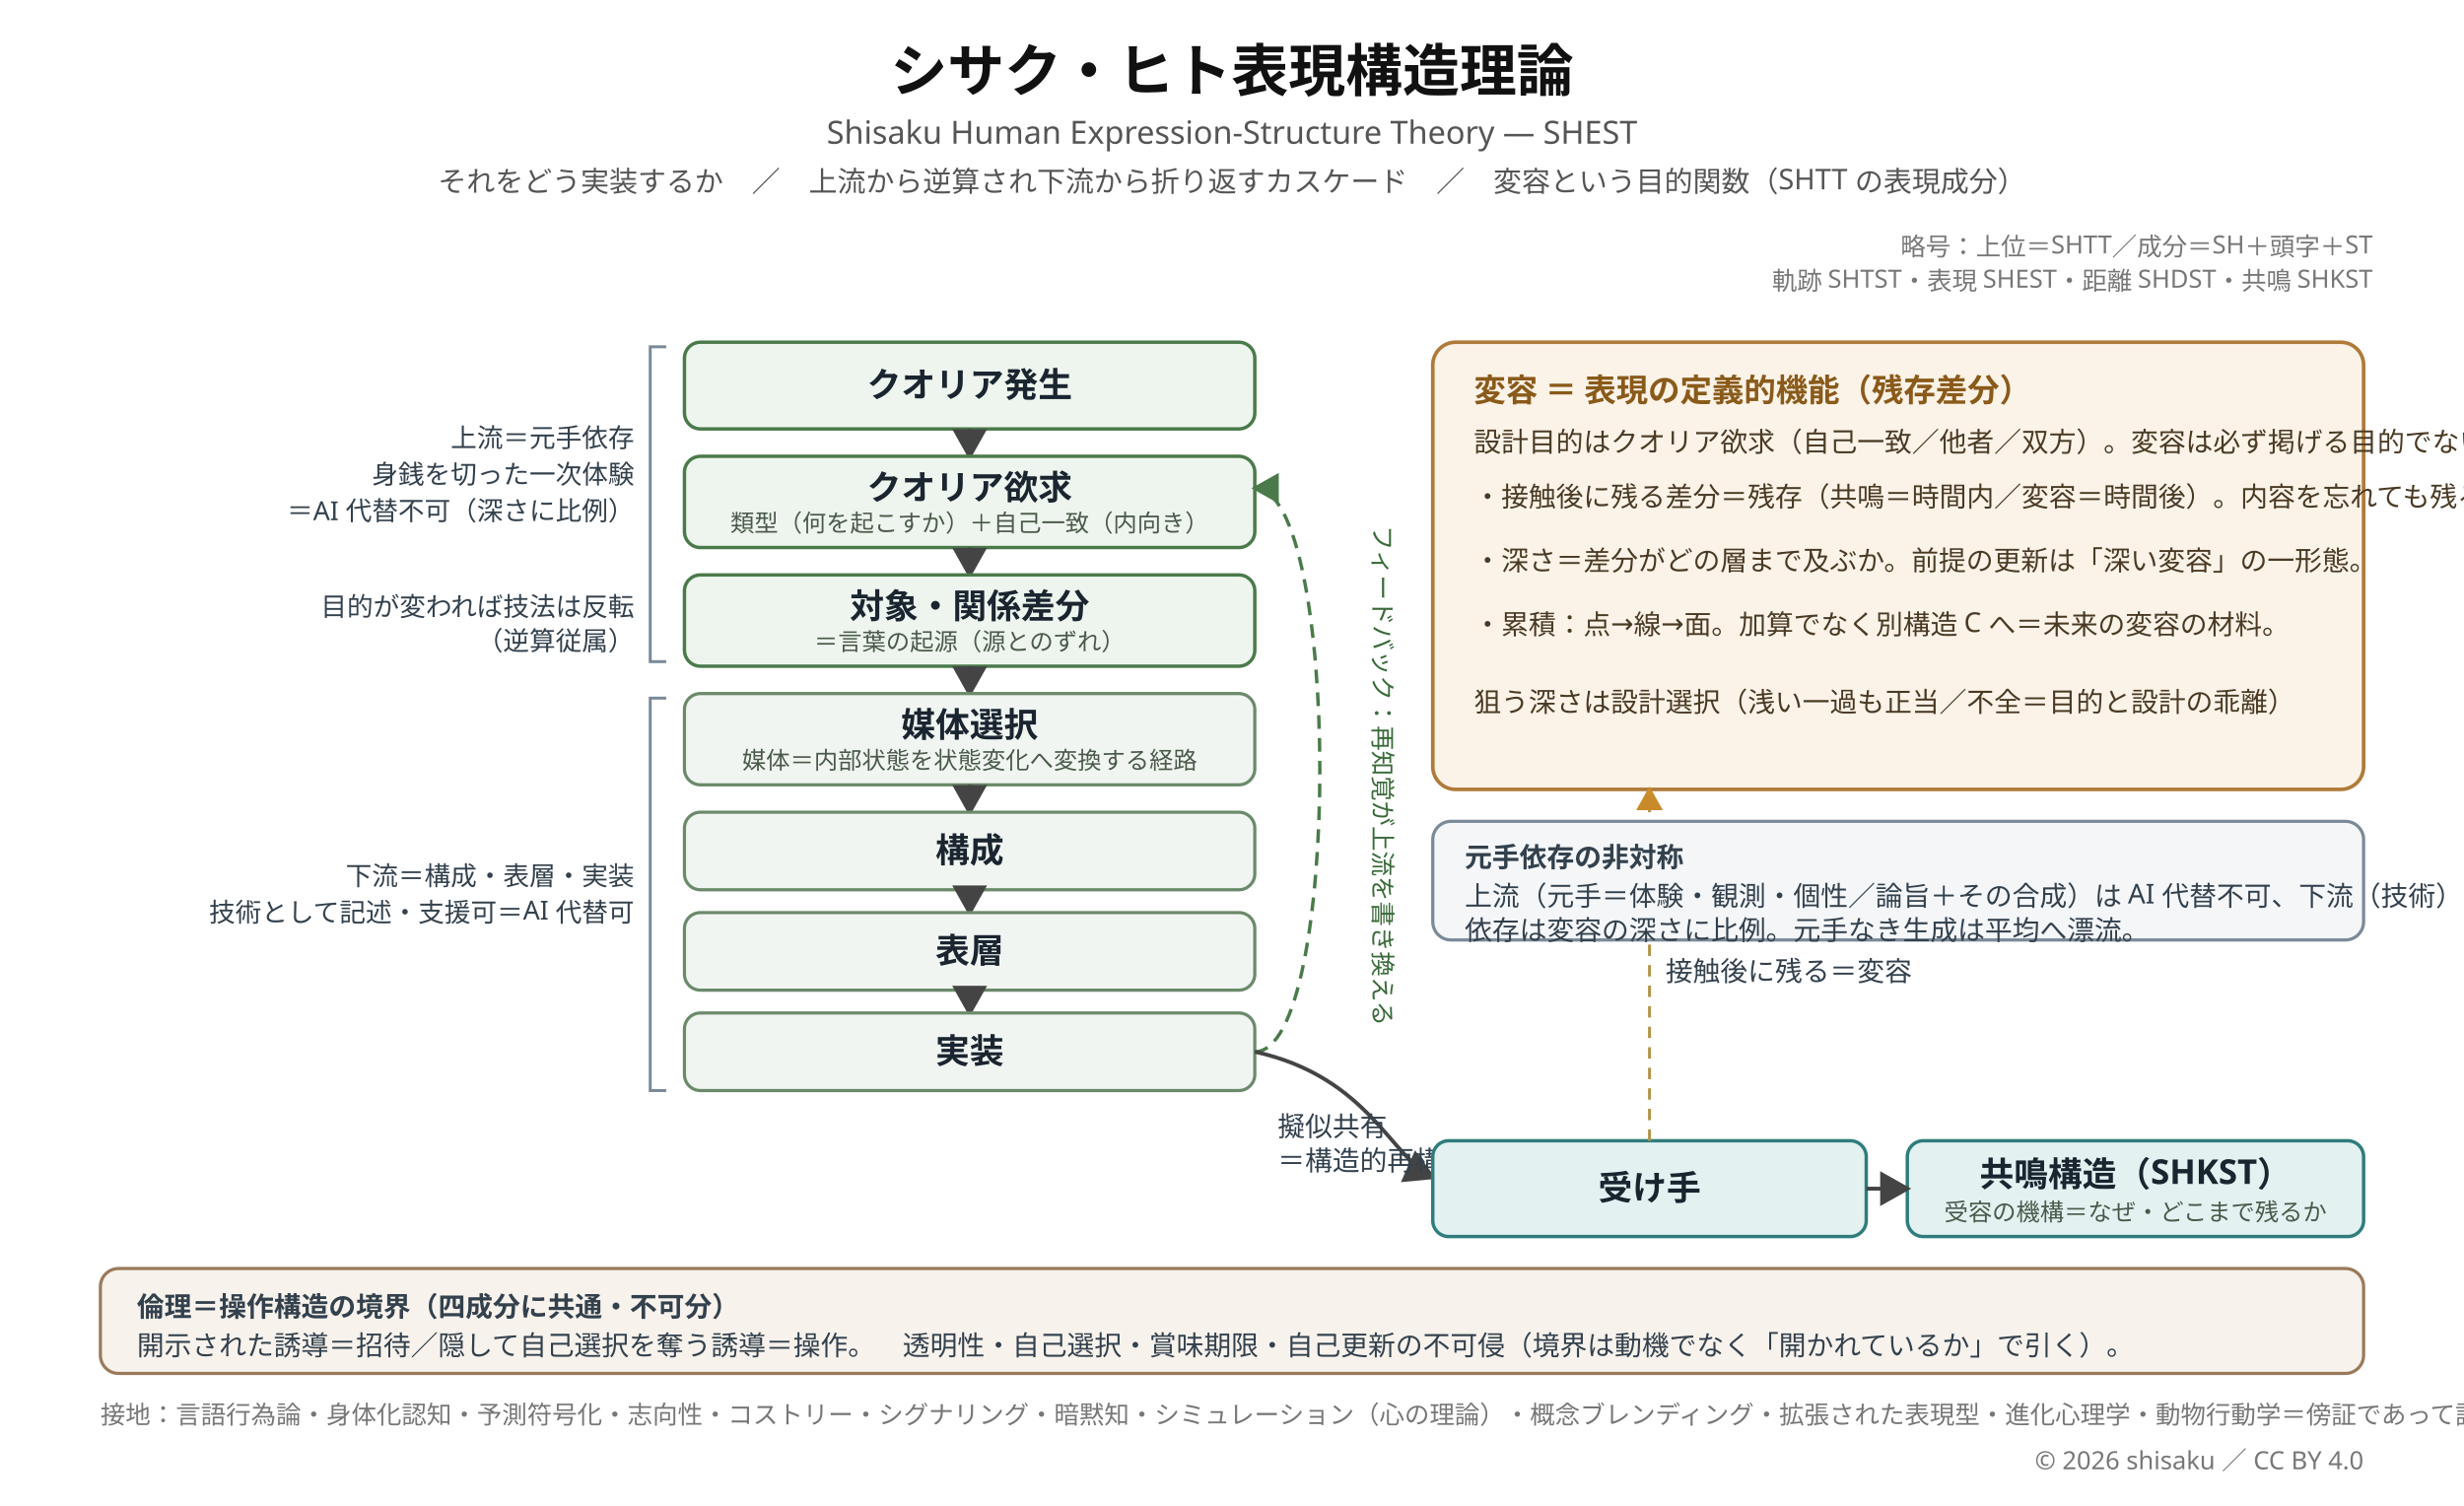
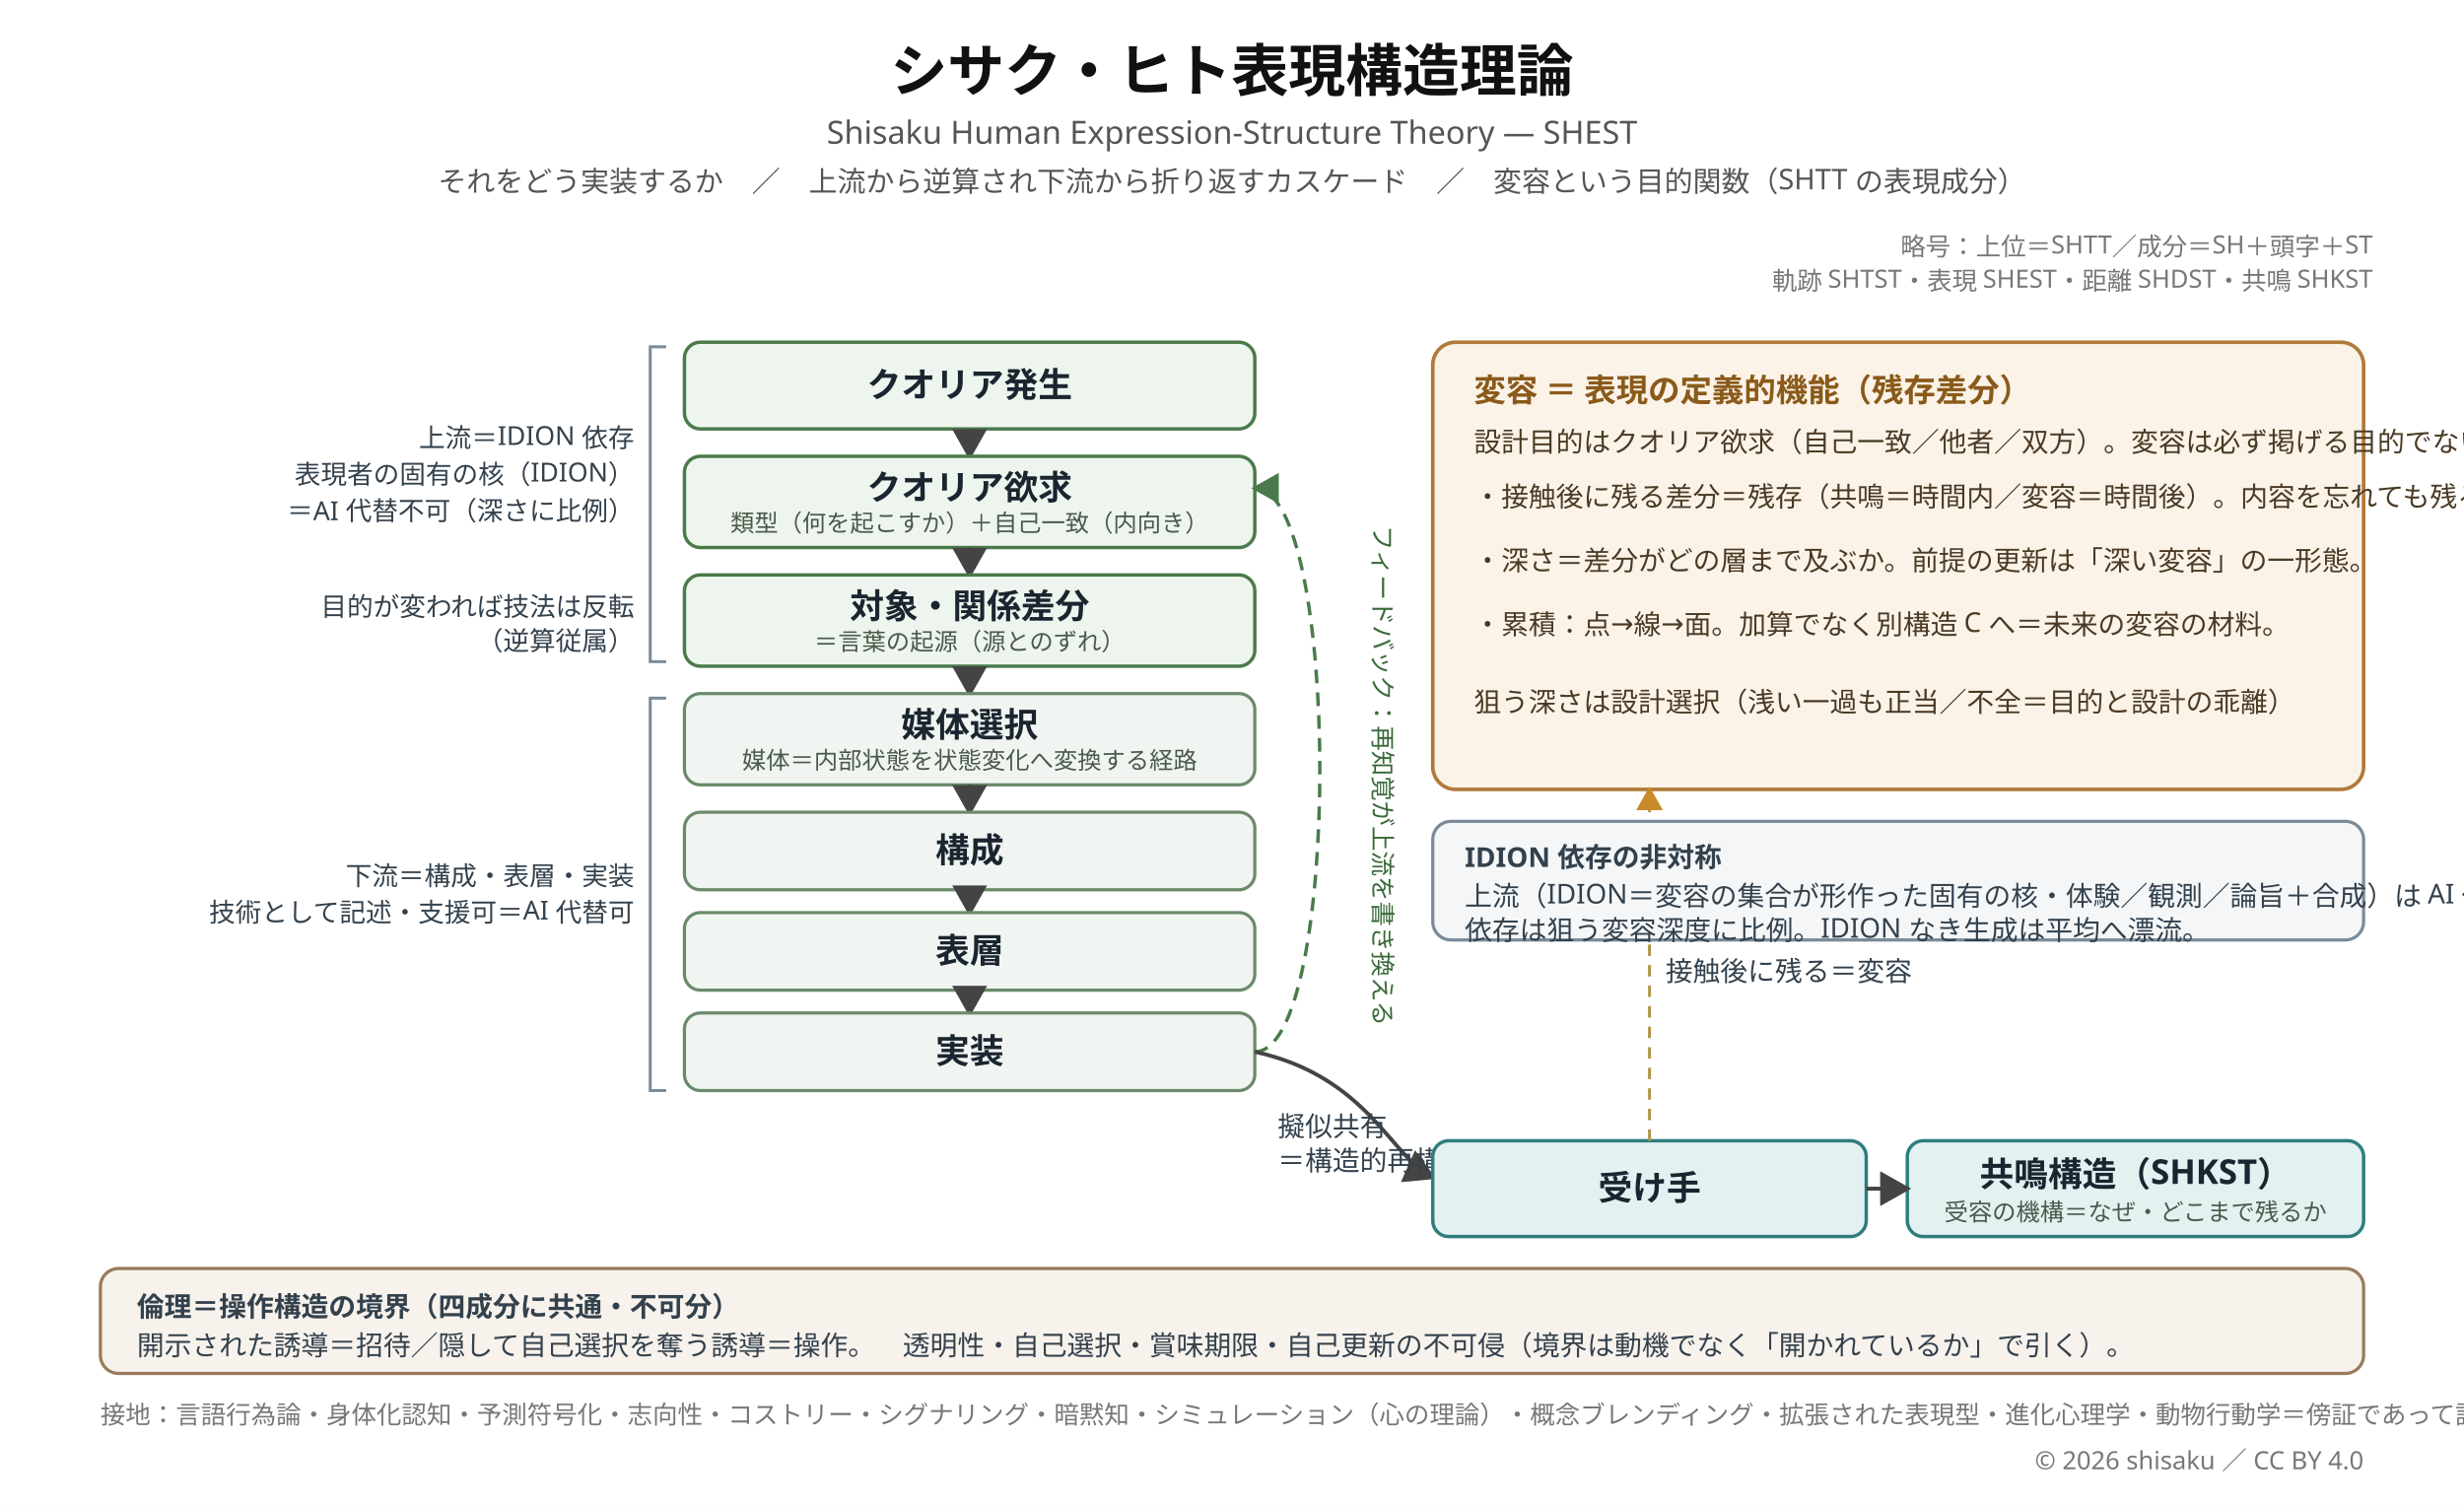
<svg xmlns="http://www.w3.org/2000/svg" viewBox="0 0 1080 660" font-family="'Hiragino Sans','Noto Sans JP','Yu Gothic',sans-serif">
  <defs>
    <marker id="arrow" markerWidth="9" markerHeight="9" refX="7" refY="4.5" orient="auto">
      <path d="M0,0 L8,4.5 L0,9 Z" fill="#444" />
    </marker>
    <marker id="arrowExpr" markerWidth="9" markerHeight="9" refX="7" refY="4.5" orient="auto">
      <path d="M0,0 L8,4.5 L0,9 Z" fill="#4a7a4a" />
    </marker>
    <marker id="arrowAmber" markerWidth="9" markerHeight="9" refX="7" refY="4.5" orient="auto">
      <path d="M0,0 L8,4.5 L0,9 Z" fill="#c98a2a" />
    </marker>
    <style>
      .bg{fill:#ffffff}
      .title{fill:#111;font-weight:700}
      .sub{fill:#555}
      .foot{fill:#777;font-size:11px}
      .footR{fill:#777;font-size:11px;text-anchor:end}
      .c-expr{stroke:#4a7a4a;fill:#eef5ee;stroke-width:1.5}
      .c-exprDn{stroke:#6b8a6b;fill:#f1f5f1;stroke-width:1.4}
      .c-kyo{stroke:#2f7d7d;fill:#e3f1f1;stroke-width:1.5}
      .c-trans{stroke:#b07a3a;fill:#fbf3e8;stroke-width:1.6}
      .c-prem{stroke:#7a8a99;fill:#f4f6f8;stroke-width:1.4}
      .c-eth{stroke:#9a7a5a;fill:#f7f2ec;stroke-width:1.4}
      .nlbl{fill:#1a2530;font-size:15px;text-anchor:middle;font-weight:700}
      .nsub{fill:#4a5a4a;font-size:10.5px;text-anchor:middle}
      .ann{fill:#33414d;font-size:12px}
      .annR{fill:#33414d;font-size:11.5px;text-anchor:end}
      .transh{fill:#8a5a1a;font-size:14px;font-weight:700}
      .transb{fill:#4a3a24;font-size:12px}
      .green{fill:#3a6a3a}
      .flow{stroke:#444;stroke-width:1.7;fill:none}
      .fb{stroke:#4a7a4a;stroke-width:1.5;fill:none;stroke-dasharray:6 4}
      .dash{stroke:#b0954a;stroke-width:1.3;fill:none;stroke-dasharray:5 4}
      .brace{stroke:#7a8a99;stroke-width:1.3;fill:none}
    </style>
  </defs>
  <rect class="bg" x="0" y="0" width="1080" height="660" />
  <text class="title" x="540" y="40" font-size="25" text-anchor="middle">シサク・ヒト表現構造理論</text>
  <text class="sub" x="540" y="63" font-size="14" text-anchor="middle">Shisaku Human Expression-Structure Theory — SHEST</text>
  <text class="sub" x="540" y="84" font-size="12.5" text-anchor="middle">それをどう実装するか　／　上流から逆算され下流から折り返すカスケード　／　変容という目的関数（SHTT の表現成分）</text>
  <text class="footR" x="1040" y="112">略号：上位＝SHTT／成分＝SH＋頭字＋ST</text>
  <text class="footR" x="1040" y="127">軌跡 SHTST・表現 SHEST・距離 SHDST・共鳴 SHKST</text>
  <rect class="c-expr" x="300" y="150" width="250" height="38" rx="7" />
  <text class="nlbl" x="425" y="174">クオリア発生</text>
  <path class="flow" d="M425,188 L425,200" marker-end="url(#arrow)" />
  <rect class="c-expr" x="300" y="200" width="250" height="40" rx="7" />
  <text class="nlbl" x="425" y="219">クオリア欲求</text>
  <text class="nsub" x="425" y="233">類型（何を起こすか）＋自己一致（内向き）</text>
  <path class="flow" d="M425,240 L425,252" marker-end="url(#arrow)" />
  <rect class="c-expr" x="300" y="252" width="250" height="40" rx="7" />
  <text class="nlbl" x="425" y="271">対象・関係差分</text>
  <text class="nsub" x="425" y="285">＝言葉の起源（源とのずれ）</text>
  <path class="flow" d="M425,292 L425,304" marker-end="url(#arrow)" />
  <rect class="c-exprDn" x="300" y="304" width="250" height="40" rx="7" />
  <text class="nlbl" x="425" y="323">媒体選択</text>
  <text class="nsub" x="425" y="337">媒体＝内部状態を状態変化へ変換する経路</text>
  <path class="flow" d="M425,344 L425,356" marker-end="url(#arrow)" />
  <rect class="c-exprDn" x="300" y="356" width="250" height="34" rx="7" />
  <text class="nlbl" x="425" y="378">構成</text>
  <path class="flow" d="M425,390 L425,400" marker-end="url(#arrow)" />
  <rect class="c-exprDn" x="300" y="400" width="250" height="34" rx="7" />
  <text class="nlbl" x="425" y="422">表層</text>
  <path class="flow" d="M425,434 L425,444" marker-end="url(#arrow)" />
  <rect class="c-exprDn" x="300" y="444" width="250" height="34" rx="7" />
  <text class="nlbl" x="425" y="466">実装</text>
  <path class="brace" d="M292,152 L285,152 L285,290 L292,290" />
-   <text class="annR" x="278" y="196">上流＝元手依存</text>
-   <text class="annR" x="278" y="212" font-size="11">身銭を切った一次体験</text>
+   <text class="annR" x="278" y="196">上流＝IDION 依存</text>
+   <text class="annR" x="278" y="212" font-size="11">表現者の固有の核（IDION）</text>
  <text class="annR" x="278" y="228" font-size="11">＝AI 代替不可（深さに比例）</text>
  <path class="brace" d="M292,306 L285,306 L285,478 L292,478" />
  <text class="annR" x="278" y="388">下流＝構成・表層・実装</text>
  <text class="annR" x="278" y="404" font-size="11">技術として記述・支援可＝AI 代替可</text>
  <text class="annR" x="278" y="270" font-size="11">目的が変われば技法は反転</text>
  <text class="annR" x="278" y="285" font-size="11">（逆算従属）</text>
  <path class="fb" d="M550,461 C588,461 588,214 550,214" marker-end="url(#arrowExpr)" />
  <text class="green" font-size="11" transform="translate(602,340) rotate(90)" text-anchor="middle">フィードバック：再知覚が上流を書き換える</text>
  <rect class="c-trans" x="628" y="150" width="408" height="196" rx="10" />
  <text class="transh" x="646" y="176">変容 ＝ 表現の定義的機能（残存差分）</text>
  <text class="transb" x="646" y="198" font-size="11" fill="#7a5a2a">設計目的はクオリア欲求（自己一致／他者／双方）。変容は必ず掲げる目的でない。</text>
  <text class="transb" x="646" y="222">・接触後に残る差分＝残存（共鳴＝時間内／変容＝時間後）。内容を忘れても残る。</text>
  <text class="transb" x="646" y="250">・深さ＝差分がどの層まで及ぶか。前提の更新は「深い変容」の一形態。</text>
  <text class="transb" x="646" y="278">・累積：点→線→面。加算でなく別構造 C へ＝未来の変容の材料。</text>
  <text class="transb" x="646" y="312" font-size="11.5" fill="#7a5a2a">狙う深さは設計選択（浅い一過も正当／不全＝目的と設計の乖離）</text>
  <path class="flow" d="M550,461 C600,472 610,508 628,516" marker-end="url(#arrow)" />
  <text class="ann" x="560" y="498" font-size="11">擬似共有</text>
  <text class="ann" x="560" y="513" font-size="11">＝構造的再構成</text>
  <rect class="c-kyo" x="628" y="500" width="190" height="42" rx="7" />
  <text class="nlbl" x="723" y="526">受け手</text>
  <path class="dash" d="M723,500 L723,346" marker-end="url(#arrowAmber)" />
  <text class="ann" x="730" y="430" font-size="11" fill="#9a7a3a">接触後に残る＝変容</text>
  <rect class="c-kyo" x="836" y="500" width="200" height="42" rx="7" />
  <text class="nlbl" x="936" y="520" font-size="13">共鳴構造（SHKST）</text>
  <text class="nsub" x="936" y="535" fill="#2f6a6a">受容の機構＝なぜ・どこまで残るか</text>
  <path class="flow" d="M818,521 L836,521" marker-end="url(#arrow)" />
  <rect class="c-prem" x="628" y="360" width="408" height="52" rx="8" />
-   <text class="ann" x="642" y="380" font-weight="700" fill="#3a6a3a">元手依存の非対称</text>
-   <text class="ann" x="642" y="397" font-size="11.5">上流（元手＝体験・観測・個性／論旨＋その合成）は AI 代替不可、下流（技術）は代替可。</text>
-   <text class="ann" x="642" y="412" font-size="11.5" fill="#3a6a3a">依存は変容の深さに比例。元手なき生成は平均へ漂流。</text>
+   <text class="ann" x="642" y="380" font-weight="700" fill="#3a6a3a">IDION 依存の非対称</text>
+   <text class="ann" x="642" y="397" font-size="11.5">上流（IDION＝変容の集合が形作った固有の核・体験／観測／論旨＋合成）は AI 代替不可、下流（技術）は代替可。</text>
+   <text class="ann" x="642" y="412" font-size="11.5" fill="#3a6a3a">依存は狙う変容深度に比例。IDION なき生成は平均へ漂流。</text>
  <rect class="c-eth" x="44" y="556" width="992" height="46" rx="8" />
  <text class="ann" x="60" y="577" font-size="12.5" font-weight="700" fill="#7a5a3a">倫理＝操作構造の境界（四成分に共通・不可分）</text>
  <text class="ann" x="60" y="594" font-size="11.5">開示された誘導＝招待／隠して自己選択を奪う誘導＝操作。　透明性・自己選択・賞味期限・自己更新の不可侵（境界は動機でなく「開かれているか」で引く）。</text>
  <text class="foot" x="44" y="624">接地：言語行為論・身体化認知・予測符号化・志向性・コストリー・シグナリング・暗黙知・シミュレーション（心の理論）・概念ブレンディング・拡張された表現型・進化心理学・動物行動学＝傍証であって証明でない。クオリア発生は哲学的原始項。設計・監査用（生成非注入）。</text>
  <text class="footR" x="1036" y="644">© 2026 shisaku ／ CC BY 4.0</text>
</svg>
